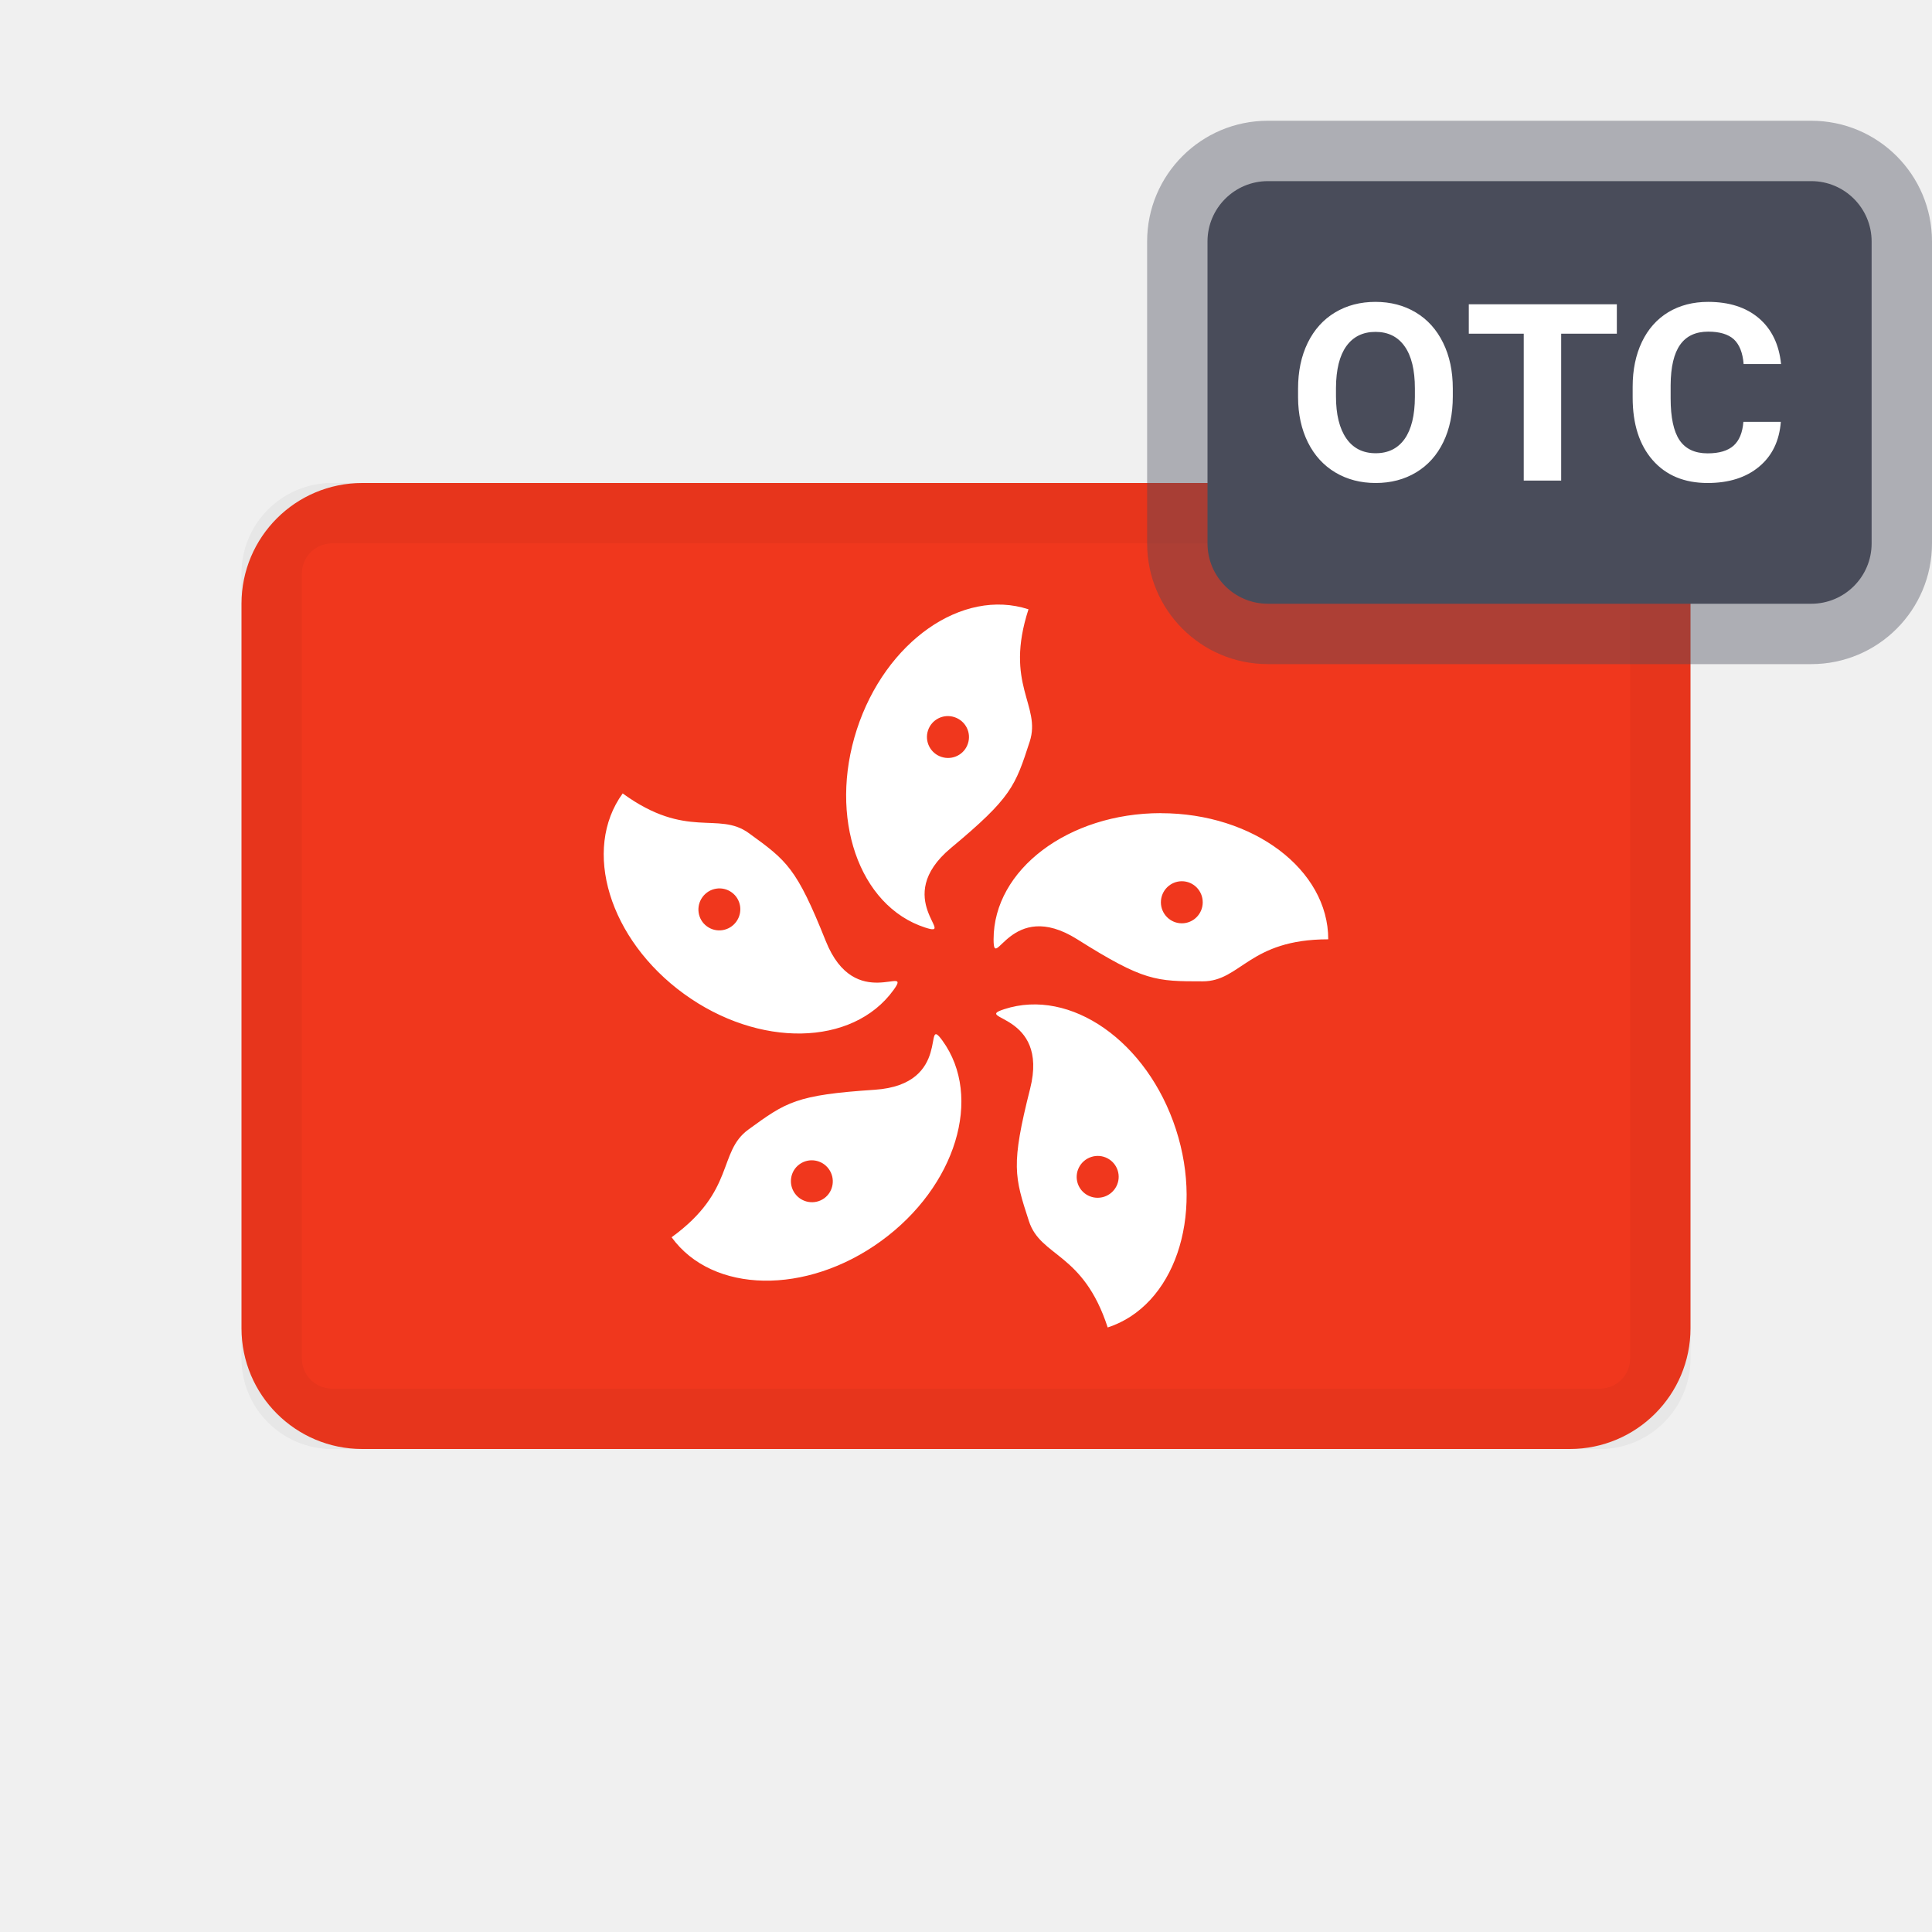
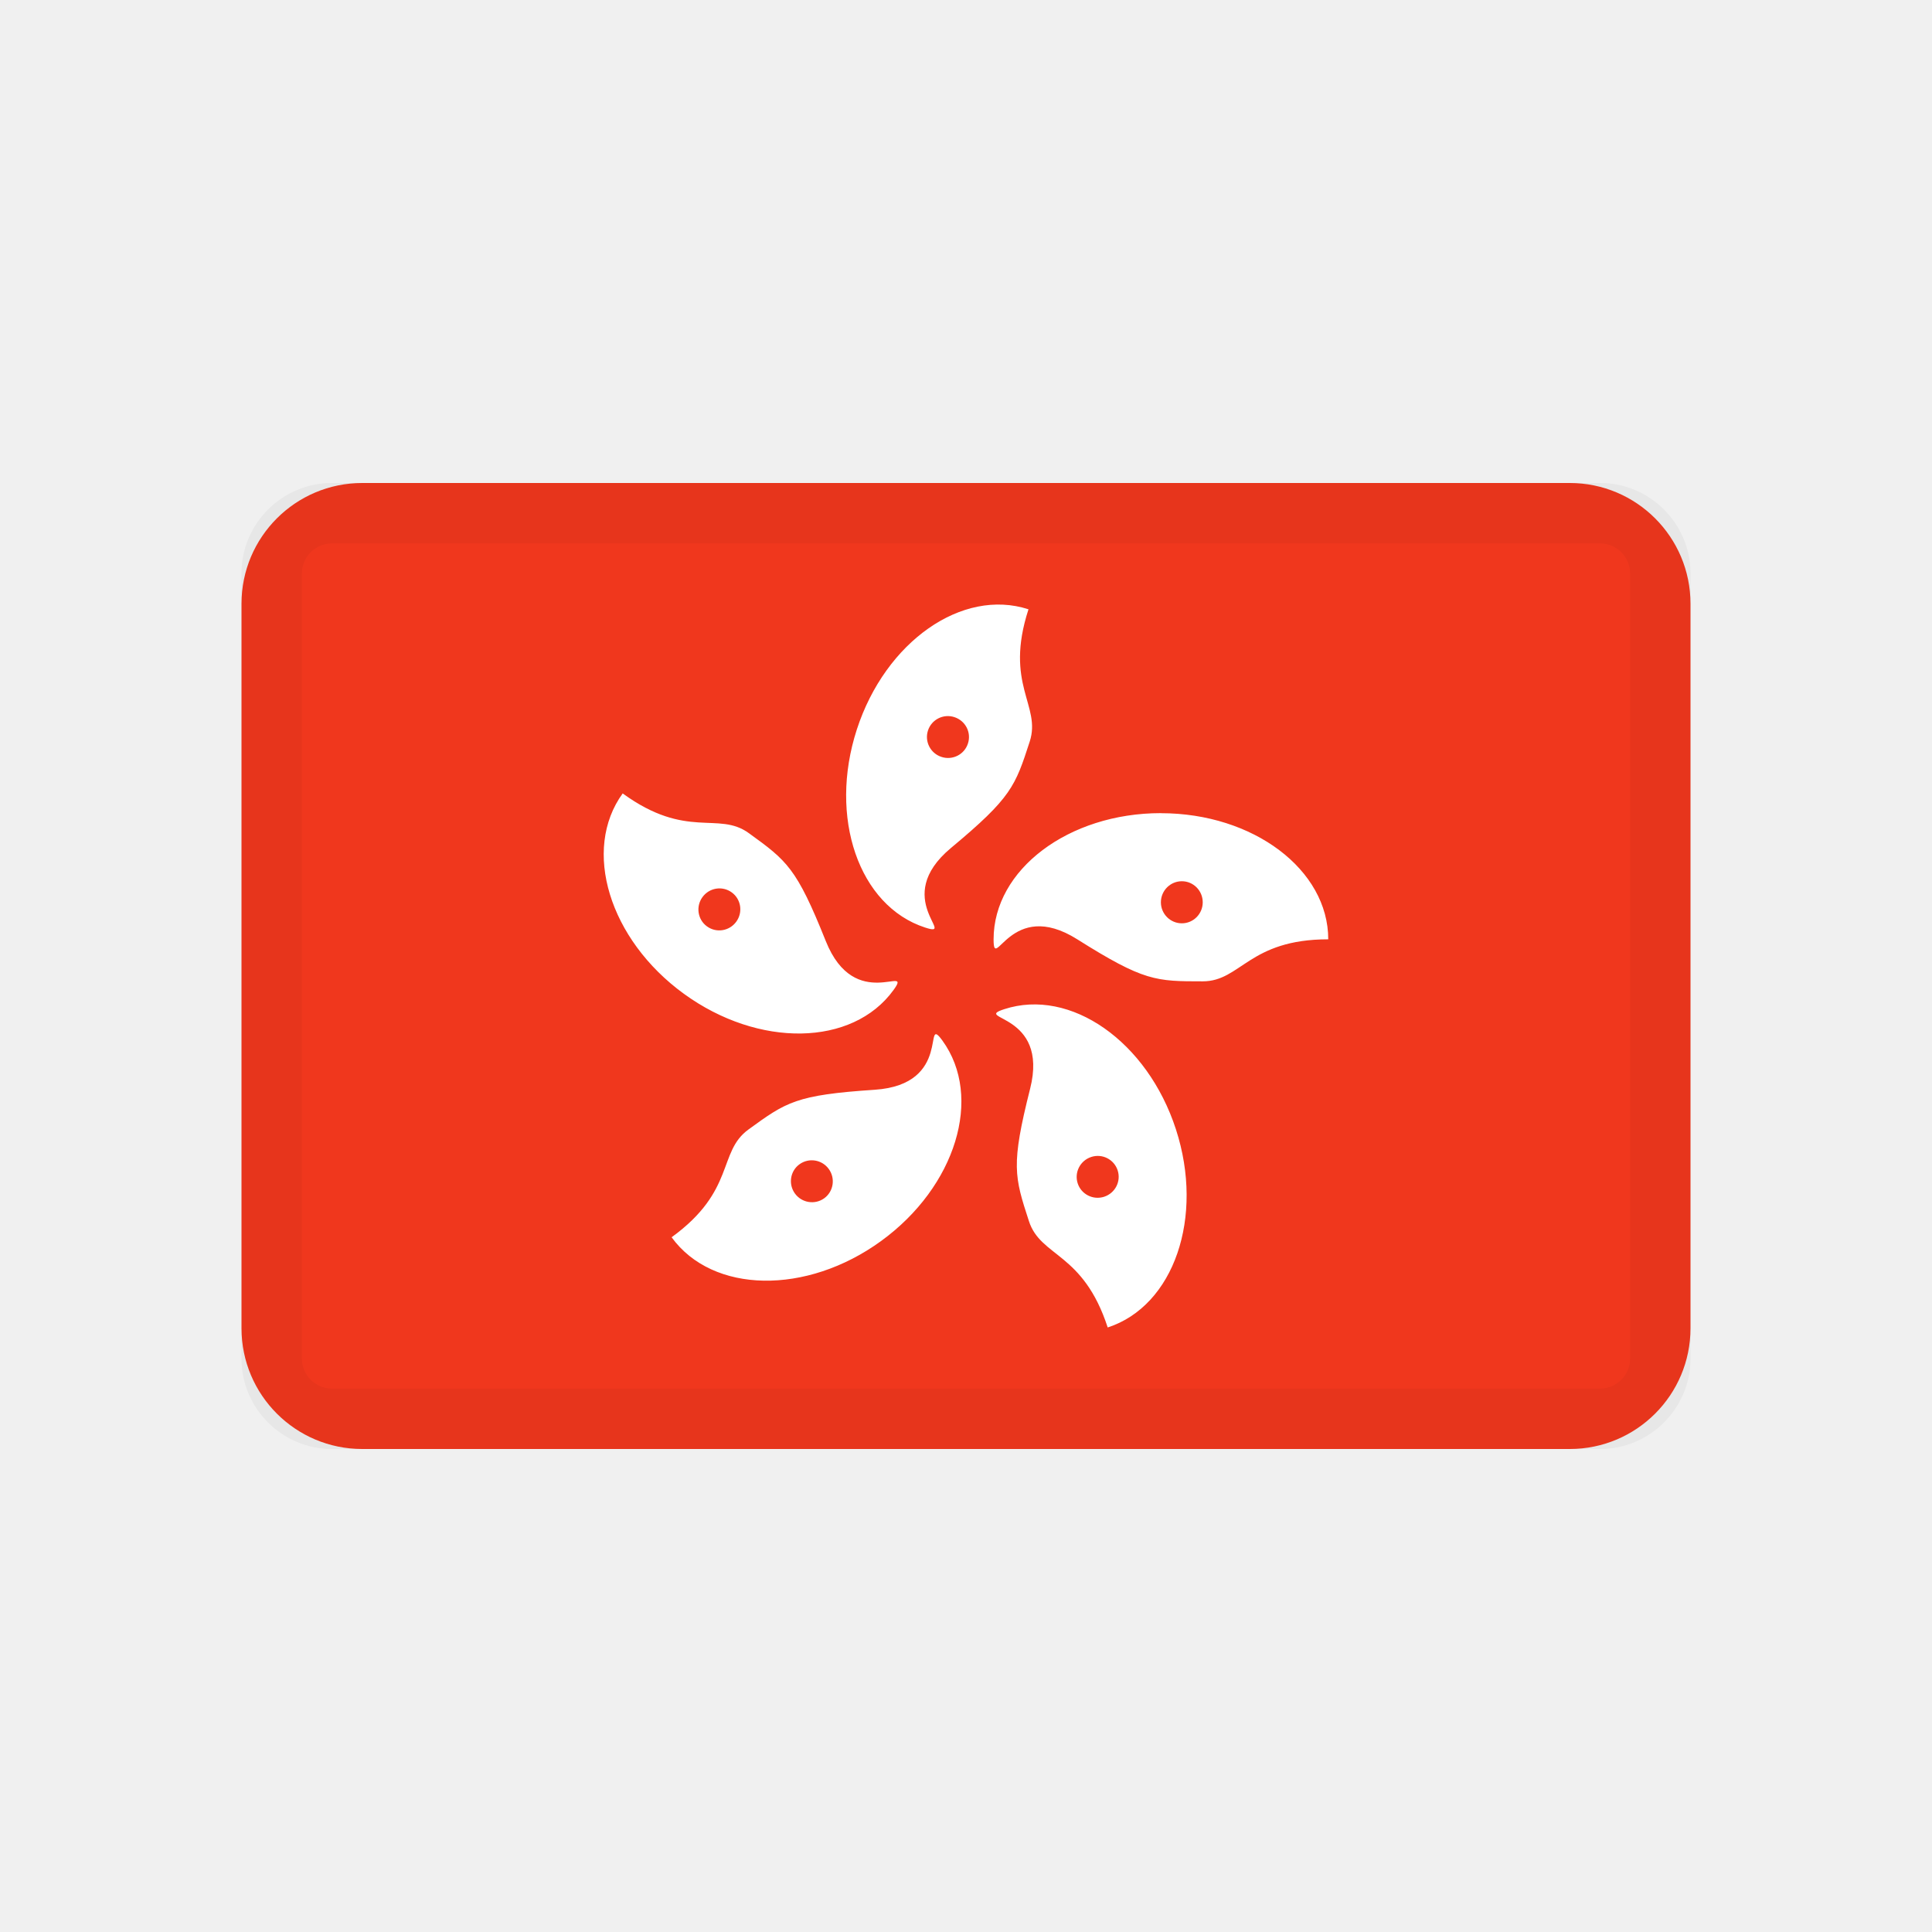
<svg xmlns="http://www.w3.org/2000/svg" width="32" height="32" viewBox="0 0 32 32">
-   <g fill="none" fill-rule="evenodd">
-     <g fill-rule="nonzero" transform="translate(4 8)">
-       <rect width="24" height="16" fill="#F0371D" rx="2" />
-       <path fill="#FFF" d="M15.477 10.705c.473 1.456-.033 2.925-1.13 3.282-.407-1.25-1.11-1.16-1.305-1.762-.24-.738-.3-.925.02-2.192.32-1.267-.97-1.142-.428-1.318 1.097-.357 2.37.534 2.843 1.99zm-3.868-1.47c.678.934.224 2.42-1.015 3.32-1.238.9-2.792.872-3.47-.062 1.064-.772.76-1.413 1.273-1.785.627-.456.787-.572 2.09-.658 1.305-.087.787-1.275 1.122-.815zm-2.367 2.049c-.155.112-.188.33-.075.485.113.155.33.19.485.078.154-.112.188-.33.075-.485-.113-.156-.33-.19-.485-.078zm4.832-.121c-.183.06-.283.255-.224.437.059.182.255.281.438.222.183-.06.283-.255.224-.437-.059-.182-.255-.282-.438-.222zm-7.76-6.021c1.064.773 1.58.287 2.09.658.629.456.788.572 1.273 1.786.485 1.213 1.456.354 1.121.814-.678.934-2.232.96-3.47.061-1.238-.9-1.692-2.386-1.014-3.32zm8.914.327c1.531 0 2.772.935 2.772 2.089-1.315 0-1.446.696-2.079.696-.776 0-.973 0-2.078-.696-1.106-.697-1.386.569-1.386 0 0-1.154 1.24-2.09 2.771-2.09zm-7.593 1.39c-.113.155-.08.373.075.485.155.113.372.078.485-.078.113-.155.08-.373-.075-.485-.155-.113-.372-.078-.485.078zm5.4-4.767c-.406 1.25.216 1.59.02 2.192-.24.738-.3.925-1.304 1.761-1.004.837.113 1.494-.428 1.318-1.098-.356-1.604-1.825-1.131-3.281.473-1.456 1.746-2.347 2.843-1.99zm2.54 4.504c-.191 0-.347.156-.347.349 0 .192.156.348.347.348.191 0 .346-.156.346-.348 0-.193-.155-.349-.346-.349zM11.37 4.1c-.059.182.041.378.224.437.183.06.38-.04.438-.222.06-.182-.04-.377-.224-.437-.183-.06-.379.04-.438.222z" />
-       <rect width="23" height="15" x=".5" y=".5" stroke="#000" stroke-opacity=".04" rx="1" />
-     </g>
-     <g>
-       <path fill="#494C5A" fill-opacity=".4" fill-rule="nonzero" d="M2 0h9c1.105 0 2 .895 2 2v5c0 1.105-.895 2-2 2H2C.895 9 0 8.105 0 7V2C0 .895.895 0 2 0z" transform="translate(19 2)" />
-       <path fill="#494C5A" d="M2 1c-.552 0-1 .448-1 1v5c0 .552.448 1 1 1h9c.552 0 1-.448 1-1V2c0-.552-.448-1-1-1H2z" transform="translate(19 2)" />
-       <path fill="#FFF" d="M5.063 4.566c0 .288-.052.54-.157.756-.105.217-.254.384-.45.502-.194.117-.418.176-.67.176-.25 0-.472-.058-.668-.174-.196-.117-.347-.283-.455-.499-.107-.216-.162-.464-.163-.745v-.144c0-.288.053-.54.16-.76.107-.218.258-.386.453-.503.195-.117.418-.175.669-.175.25 0 .473.058.668.175.195.117.346.285.453.504.107.218.16.47.16.757v.13zm-.628-.132c0-.306-.057-.539-.17-.698-.113-.16-.274-.239-.483-.239-.208 0-.369.079-.482.236-.113.157-.17.387-.172.69v.143c0 .298.057.53.17.694.113.164.276.247.488.247.208 0 .368-.08.48-.238.111-.158.168-.39.169-.693v-.142zm3.345-.907h-.922V5.96h-.62V3.527h-.91V3.04H7.78v.487zm2.716 1.46c-.024.314-.143.562-.359.742-.215.18-.5.271-.853.271-.385 0-.689-.126-.91-.378-.221-.252-.332-.598-.332-1.038v-.178c0-.281.051-.528.153-.742.102-.214.248-.378.437-.493.19-.114.41-.171.66-.171.348 0 .628.09.84.27.212.181.335.435.368.76h-.62c-.015-.188-.07-.324-.162-.41-.093-.084-.235-.127-.425-.127-.207 0-.362.072-.464.216-.103.144-.156.367-.158.669v.22c0 .316.049.546.147.692.099.146.254.219.466.219.192 0 .335-.043.43-.128.094-.085.148-.216.162-.394h.62z" transform="translate(19 2)" />
-     </g>
+   <g fill="none" transform="translate(4 8)">
+     <rect width="24" height="16" fill="#F0371D" rx="2" />
+     <path fill="#FFF" d="M15.477 10.705c.473 1.456-.033 2.925-1.13 3.282-.407-1.25-1.11-1.16-1.305-1.762-.24-.738-.3-.925.02-2.192.32-1.267-.97-1.142-.428-1.318 1.097-.357 2.37.534 2.843 1.99zm-3.868-1.47c.678.934.224 2.42-1.015 3.32-1.238.9-2.792.872-3.47-.062 1.064-.772.76-1.413 1.273-1.785.627-.456.787-.572 2.09-.658 1.305-.087.787-1.275 1.122-.815zm-2.367 2.049c-.155.112-.188.33-.075.485.113.155.33.19.485.078.154-.112.188-.33.075-.485-.113-.156-.33-.19-.485-.078zm4.832-.121c-.183.06-.283.255-.224.437.059.182.255.281.438.222.183-.06.283-.255.224-.437-.059-.182-.255-.282-.438-.222zm-7.76-6.021c1.064.773 1.58.287 2.09.658.629.456.788.572 1.273 1.786.485 1.213 1.456.354 1.121.814-.678.934-2.232.96-3.47.061-1.238-.9-1.692-2.386-1.014-3.32zm8.914.327c1.531 0 2.772.935 2.772 2.089-1.315 0-1.446.696-2.079.696-.776 0-.973 0-2.078-.696-1.106-.697-1.386.569-1.386 0 0-1.154 1.24-2.09 2.771-2.09zm-7.593 1.39c-.113.155-.08.373.075.485.155.113.372.078.485-.078.113-.155.08-.373-.075-.485-.155-.113-.372-.078-.485.078zm5.4-4.767c-.406 1.25.216 1.59.02 2.192-.24.738-.3.925-1.304 1.761-1.004.837.113 1.494-.428 1.318-1.098-.356-1.604-1.825-1.131-3.281.473-1.456 1.746-2.347 2.843-1.99zm2.54 4.504c-.191 0-.347.156-.347.349 0 .192.156.348.347.348.191 0 .346-.156.346-.348 0-.193-.155-.349-.346-.349zM11.37 4.1c-.059.182.041.378.224.437.183.06.38-.04.438-.222.06-.182-.04-.377-.224-.437-.183-.06-.379.04-.438.222z" />
+     <rect width="23" height="15" x=".5" y=".5" stroke="#000" stroke-opacity=".04" rx="1" />
  </g>
</svg>
